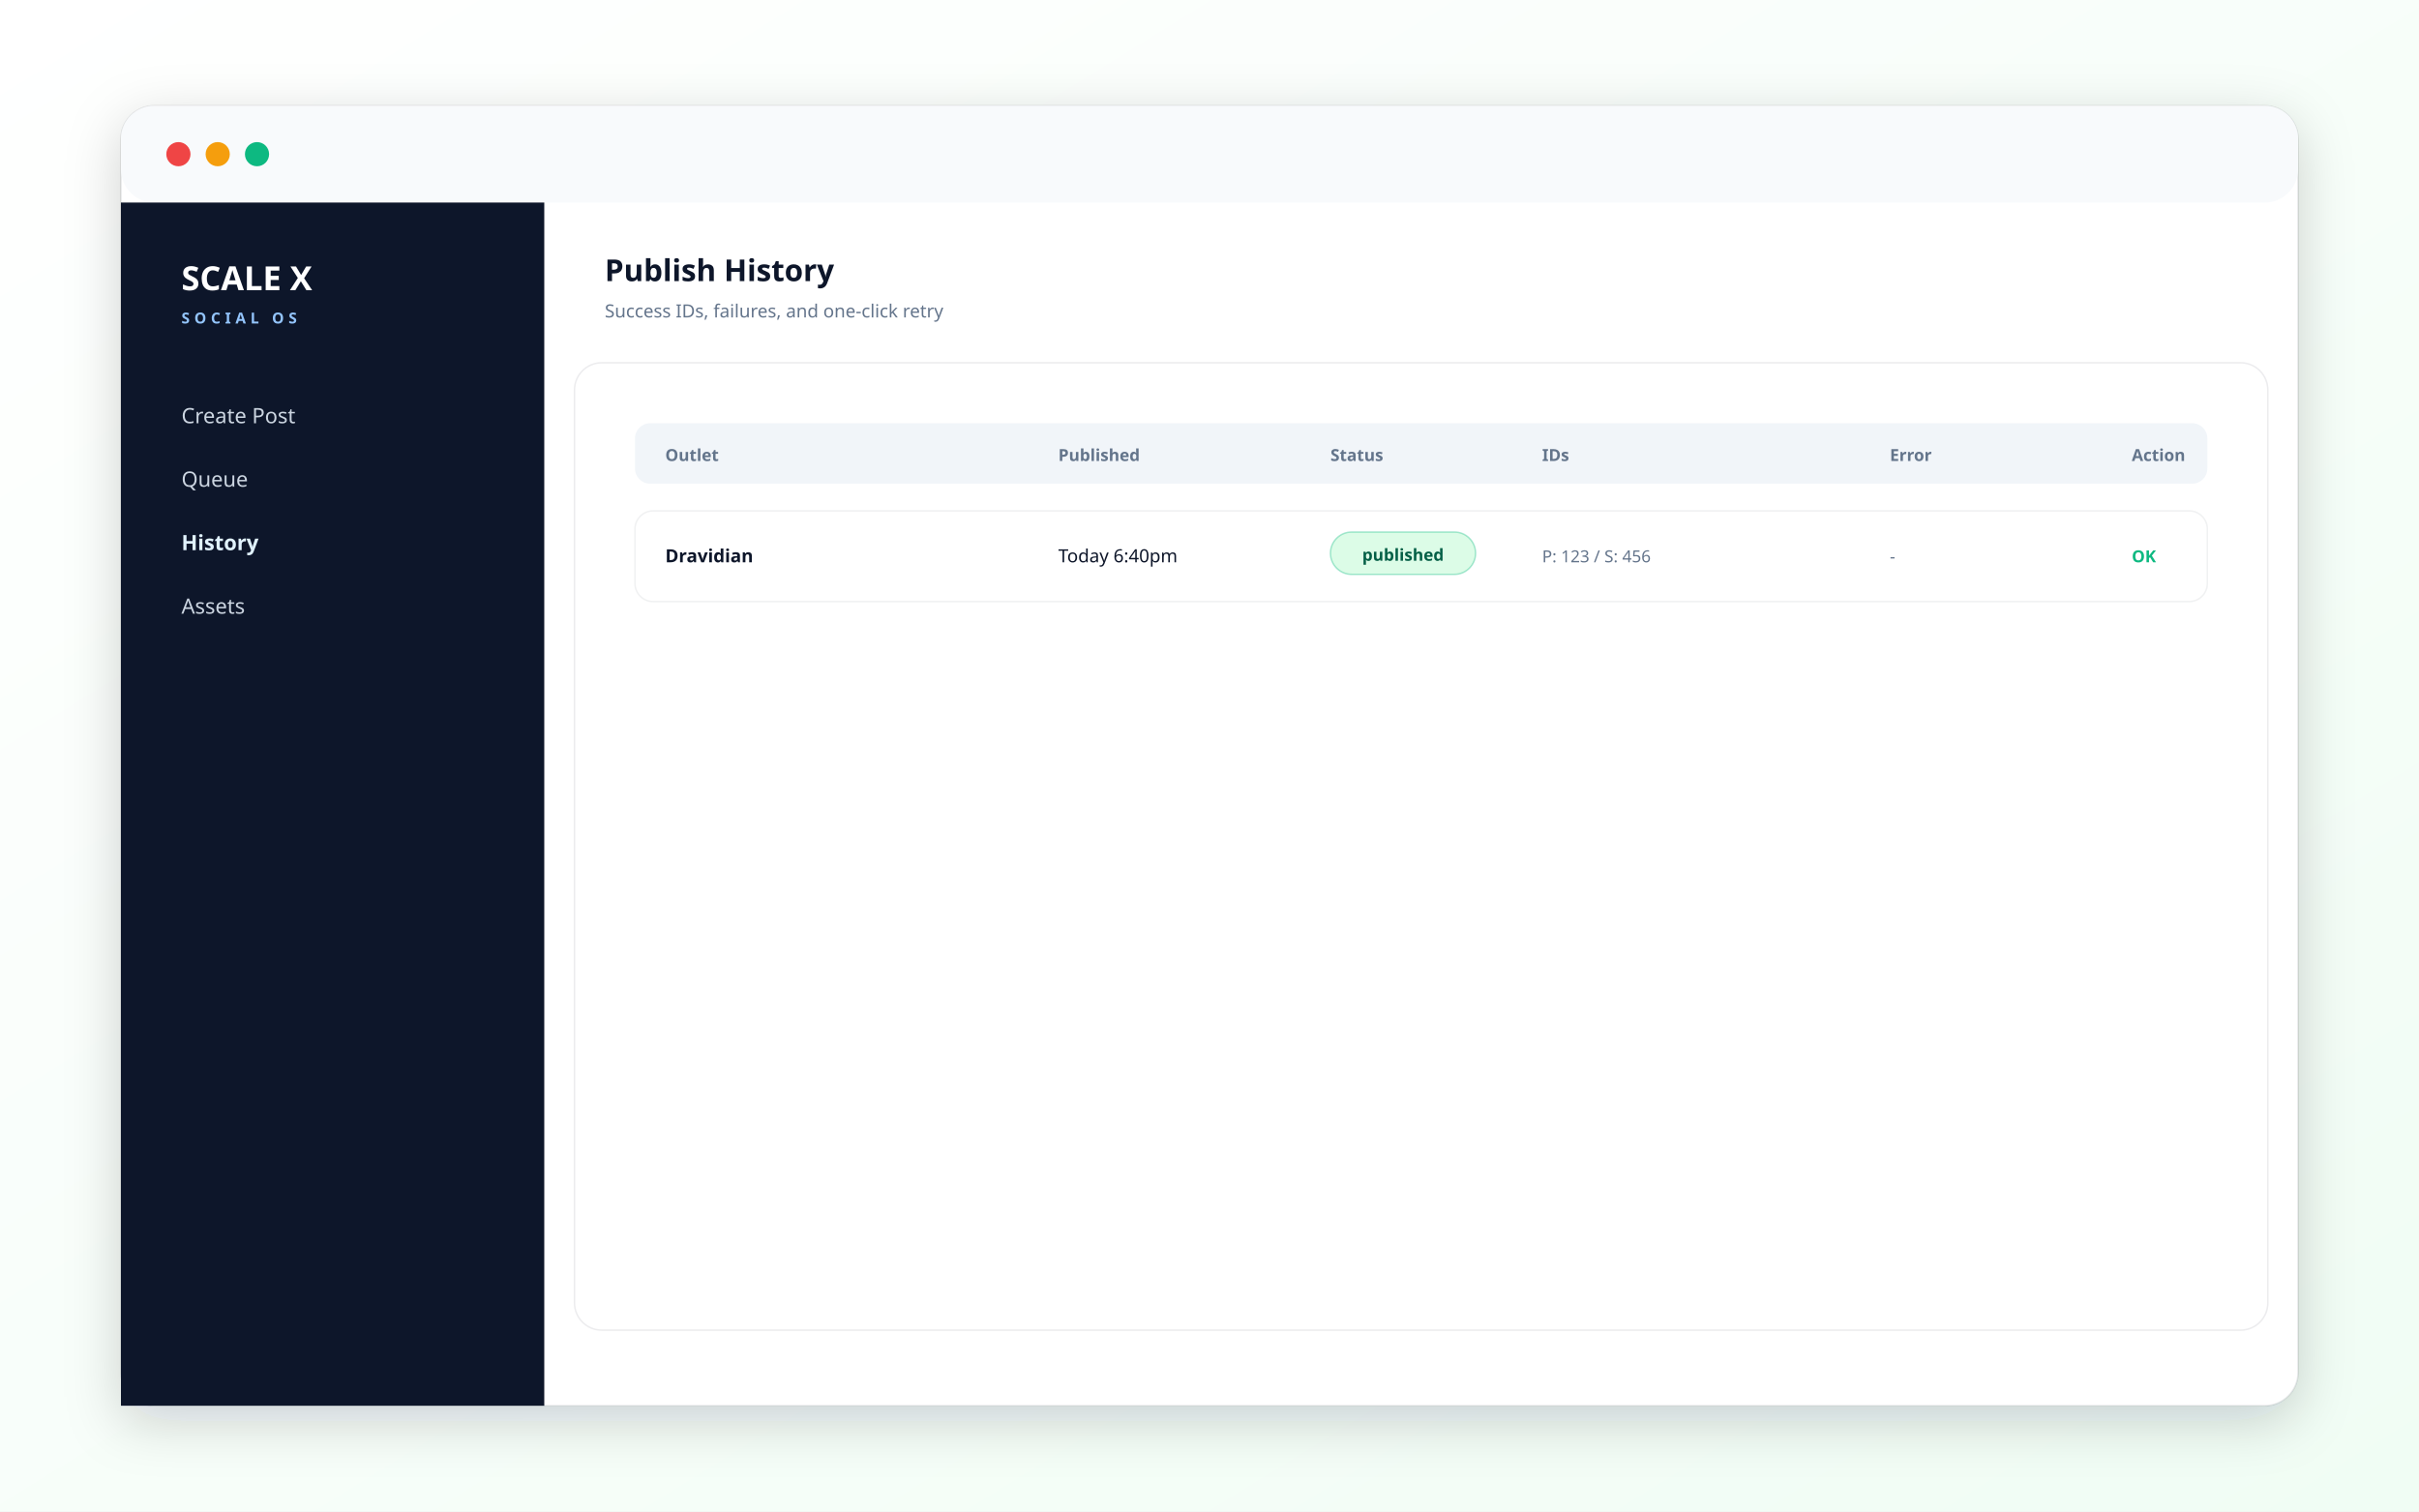
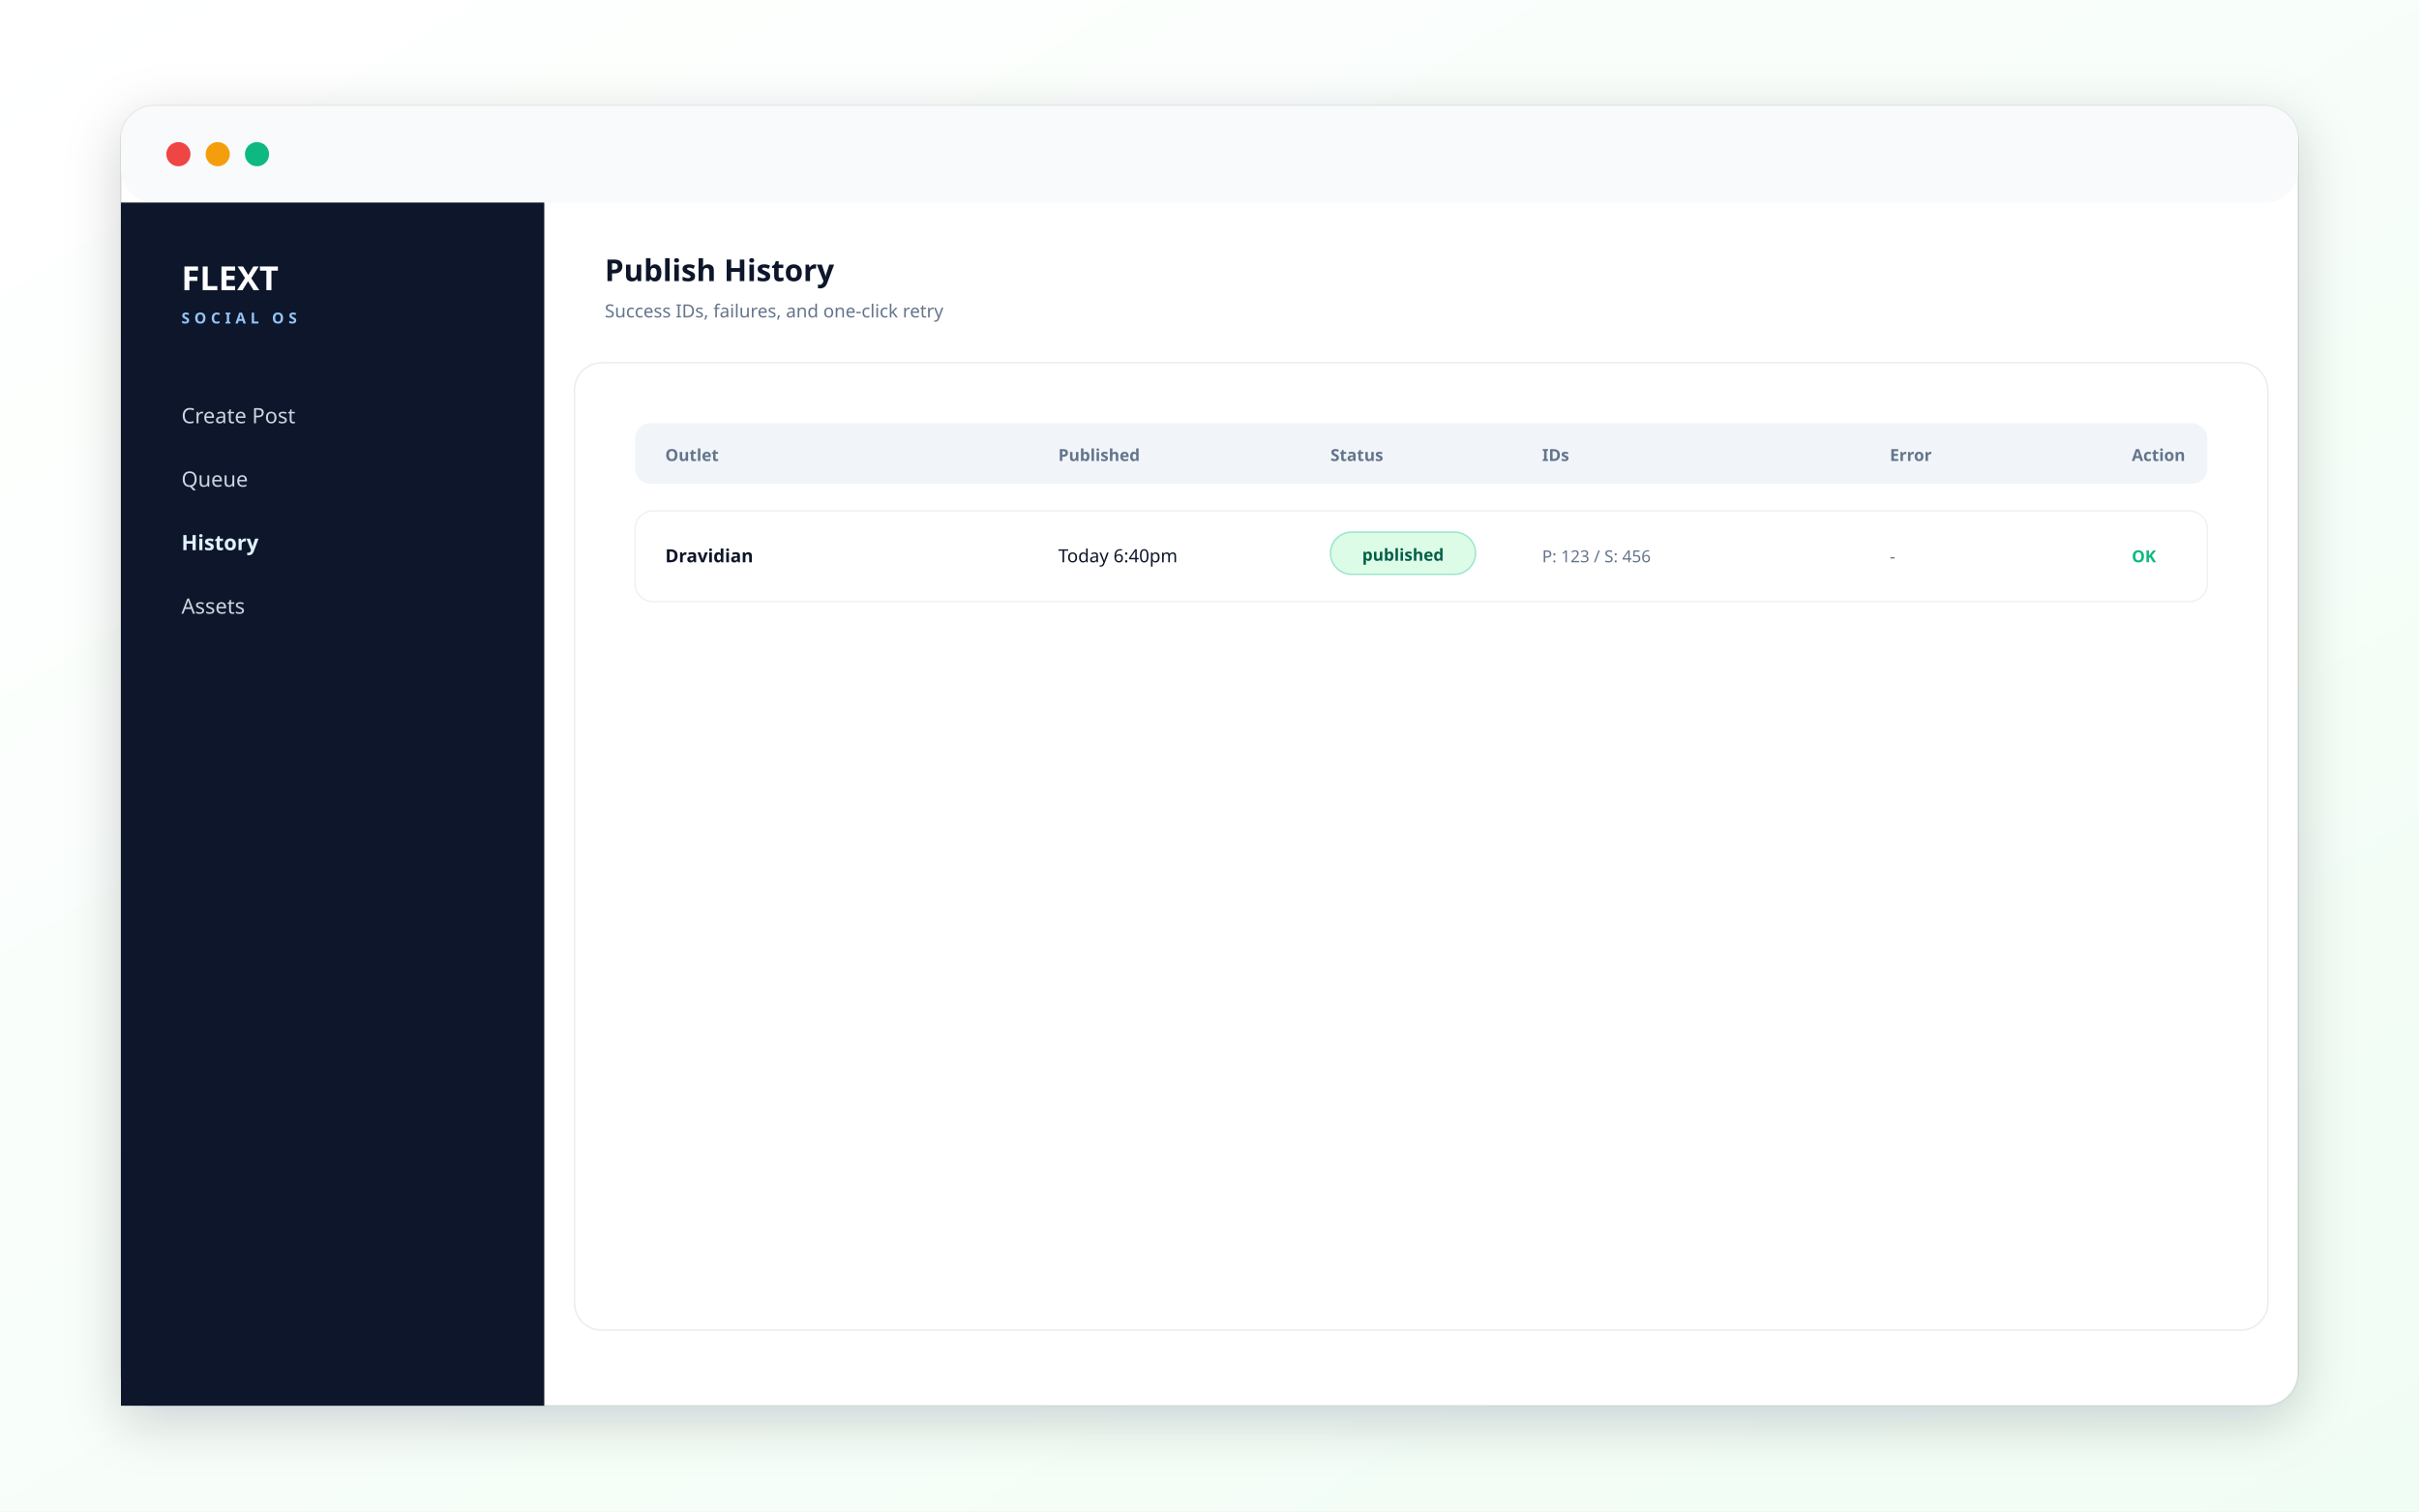
<svg xmlns="http://www.w3.org/2000/svg" width="1600" height="1000" viewBox="0 0 1600 1000">
  <defs>
    <linearGradient id="bg" x1="0" y1="0" x2="1" y2="1">
      <stop offset="0" stop-color="#ffffff" />
      <stop offset="1" stop-color="#f0fdf4" />
    </linearGradient>
    <filter id="shadow" x="-20%" y="-20%" width="140%" height="140%">
      <feDropShadow dx="0" dy="10" stdDeviation="18" flood-color="#0f172a" flood-opacity="0.18" />
    </filter>
  </defs>
  <rect width="1600" height="1000" fill="url(#bg)" />
  <g filter="url(#shadow)">
    <rect x="80" y="70" width="1440" height="860" rx="22" fill="#ffffff" stroke="#0f172a" stroke-opacity="0.10" />
    <rect x="80" y="70" width="1440" height="64" rx="22" fill="#f8fafc" />
    <circle cx="118" cy="102" r="8" fill="#ef4444" />
    <circle cx="144" cy="102" r="8" fill="#f59e0b" />
    <circle cx="170" cy="102" r="8" fill="#10b981" />
    <rect x="80" y="134" width="280" height="796" fill="#0f172a" />
-     <text x="120" y="192" font-family="ui-sans-serif, system-ui" font-size="22" font-weight="800" fill="#ffffff">SCALE X</text>
+     <text x="120" y="192" font-family="ui-sans-serif, system-ui" font-size="22" font-weight="800" fill="#ffffff">FLEXT</text>
    <text x="120" y="214" font-family="ui-sans-serif, system-ui" font-size="10" font-weight="700" letter-spacing="3" fill="#93c5fd">SOCIAL OS</text>
    <g font-family="ui-sans-serif, system-ui" font-size="14" fill="#cbd5e1">
      <text x="120" y="280">Create Post</text>
      <text x="120" y="322">Queue</text>
      <text x="120" y="364" font-weight="700" fill="#e0f2fe">History</text>
      <text x="120" y="406">Assets</text>
    </g>
    <text x="400" y="186" font-family="ui-sans-serif, system-ui" font-size="20" font-weight="800" fill="#0f172a">Publish History</text>
    <text x="400" y="210" font-family="ui-sans-serif, system-ui" font-size="12" fill="#64748b">Success IDs, failures, and one-click retry</text>
    <rect x="380" y="240" width="1120" height="640" rx="18" fill="#ffffff" stroke="#0f172a" stroke-opacity="0.08" />
    <rect x="420" y="280" width="1040" height="40" rx="10" fill="#f1f5f9" />
    <g font-family="ui-sans-serif, system-ui" font-size="11" fill="#64748b" font-weight="700">
      <text x="440" y="305">Outlet</text>
      <text x="700" y="305">Published</text>
      <text x="880" y="305">Status</text>
      <text x="1020" y="305">IDs</text>
      <text x="1250" y="305">Error</text>
      <text x="1410" y="305">Action</text>
    </g>
    <g>
      <rect x="420" y="338" width="1040" height="60" rx="12" fill="#ffffff" stroke="#0f172a" stroke-opacity="0.06" />
      <text x="440" y="372" font-family="ui-sans-serif, system-ui" font-size="12" font-weight="700" fill="#0f172a">Dravidian</text>
      <text x="700" y="372" font-family="ui-sans-serif, system-ui" font-size="12" fill="#0f172a">Today 6:40pm</text>
      <rect x="880" y="352" width="96" height="28" rx="14" fill="#dcfce7" stroke="#10b981" stroke-opacity="0.35" />
      <text x="928" y="371" text-anchor="middle" font-family="ui-sans-serif, system-ui" font-size="11" font-weight="800" fill="#065f46">published</text>
      <text x="1020" y="372" font-family="ui-sans-serif, system-ui" font-size="11" fill="#64748b">P: 123 / S: 456</text>
      <text x="1250" y="372" font-family="ui-sans-serif, system-ui" font-size="11" fill="#64748b">-</text>
      <text x="1410" y="372" font-family="ui-sans-serif, system-ui" font-size="11" fill="#10b981" font-weight="800">OK</text>
    </g>
  </g>
</svg>
